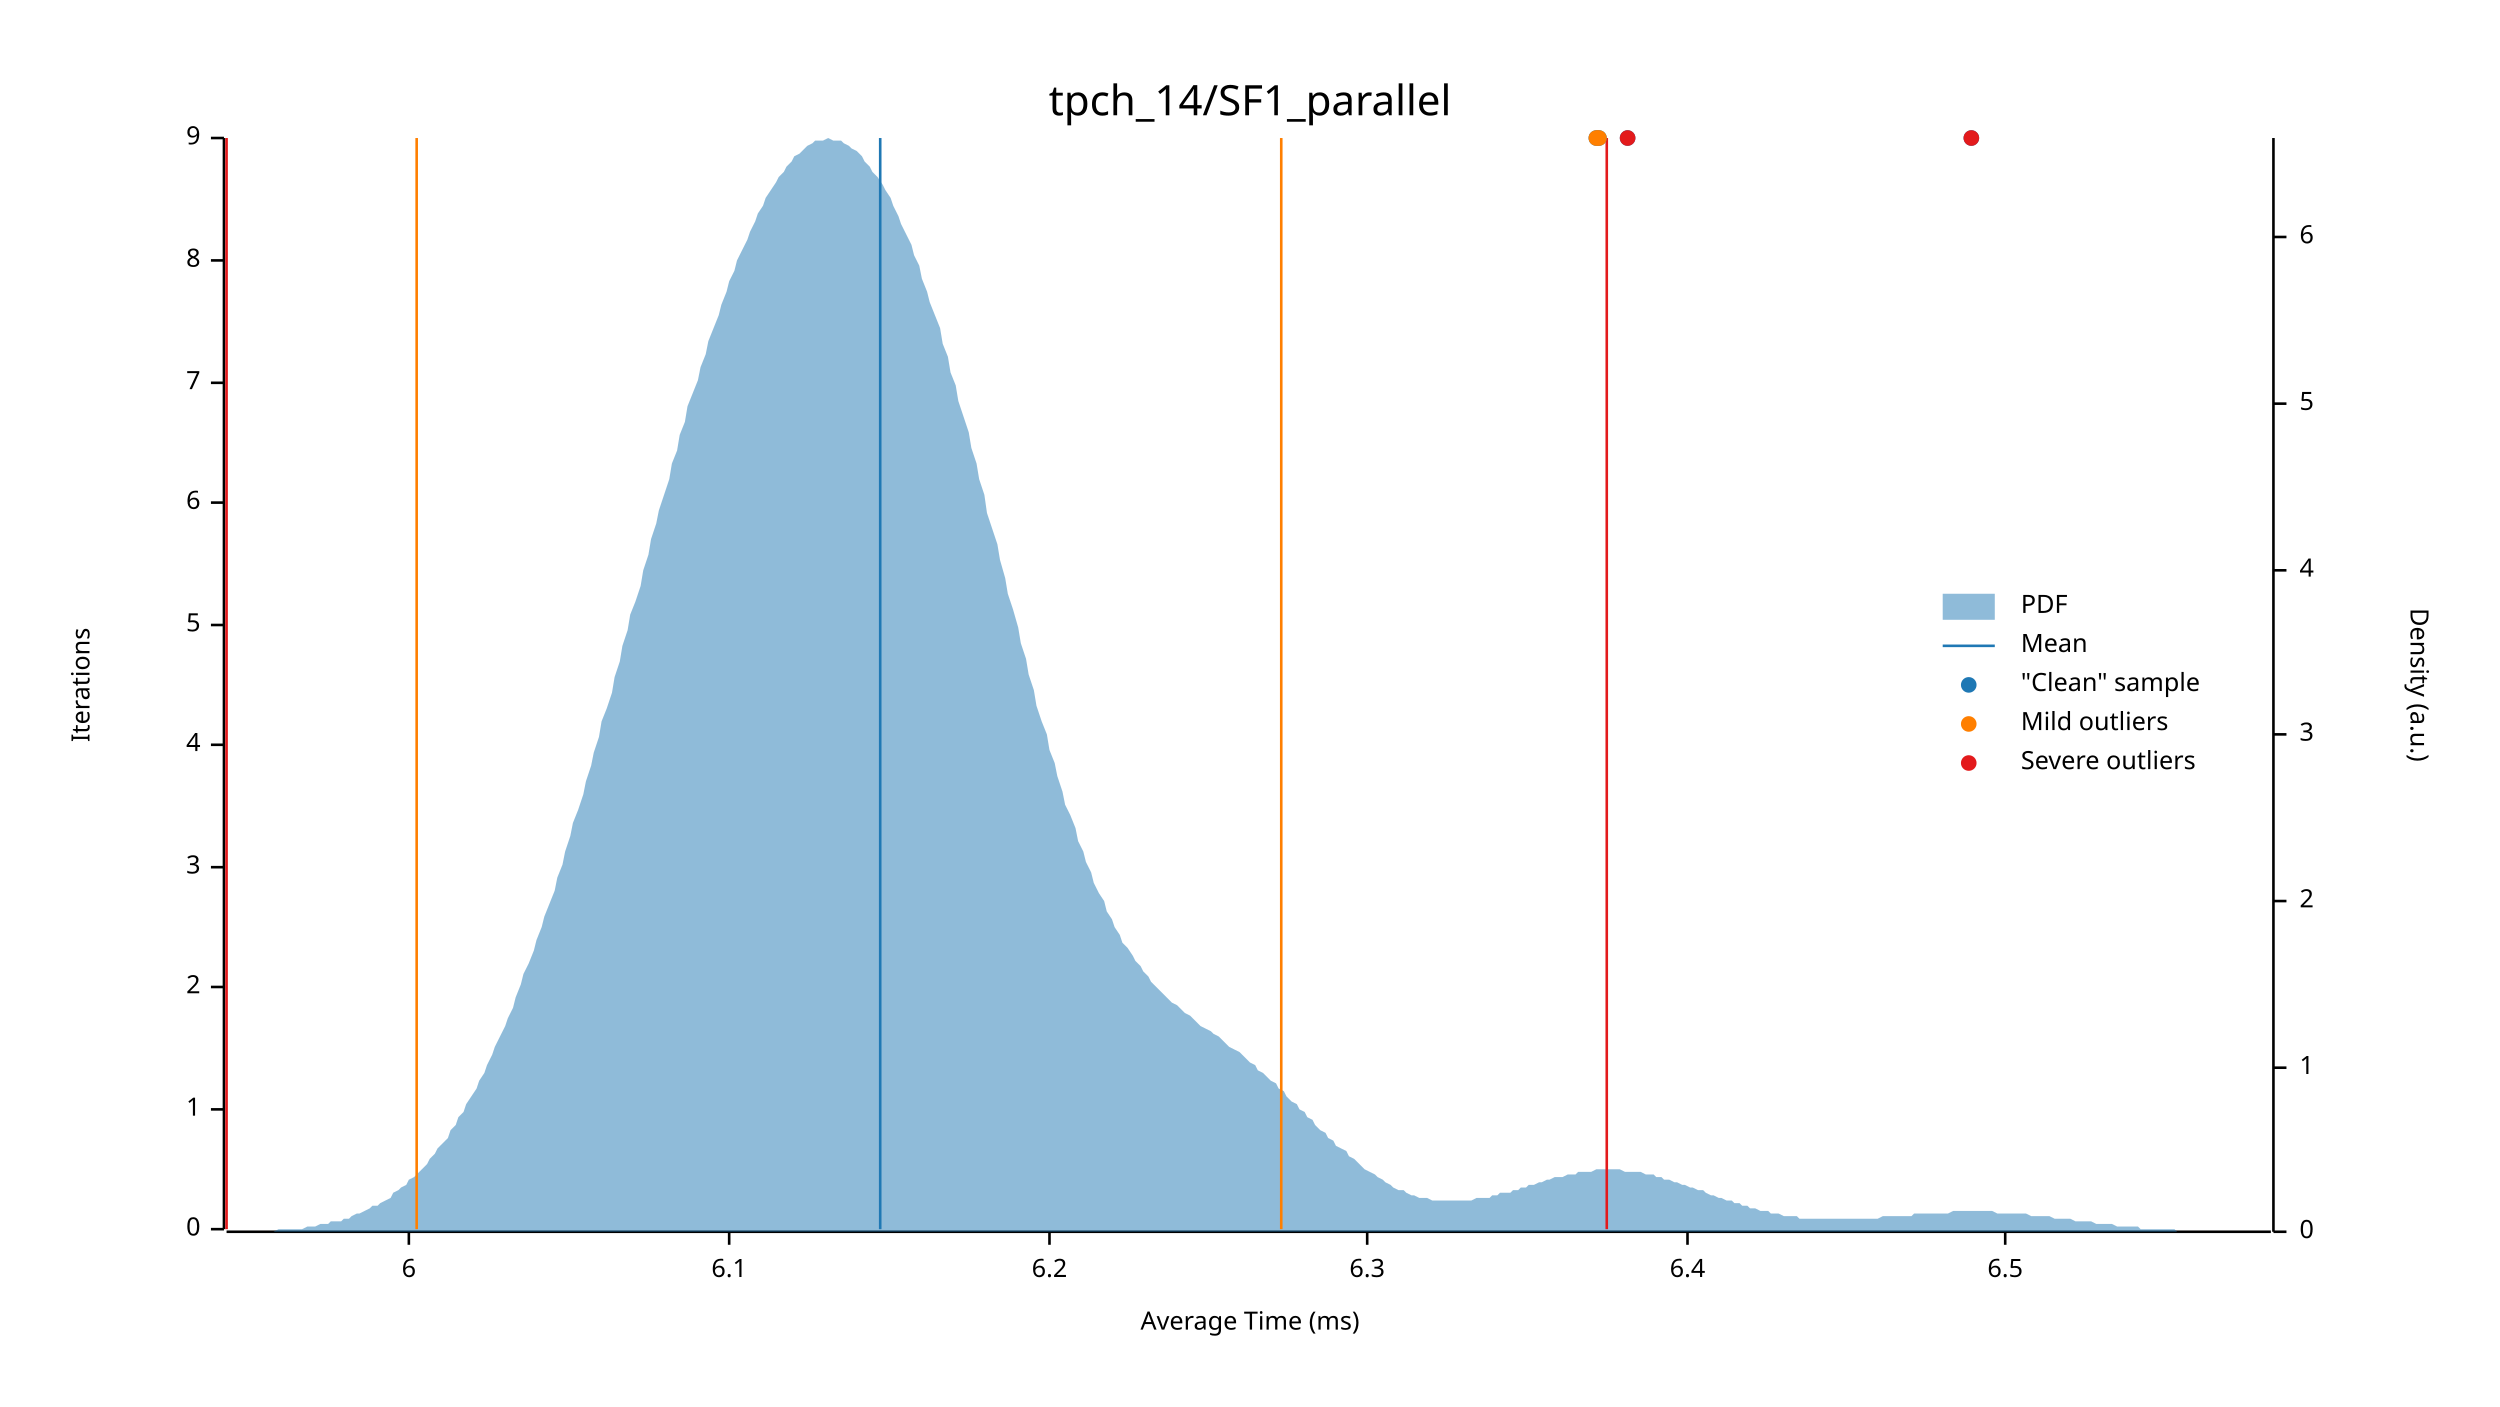
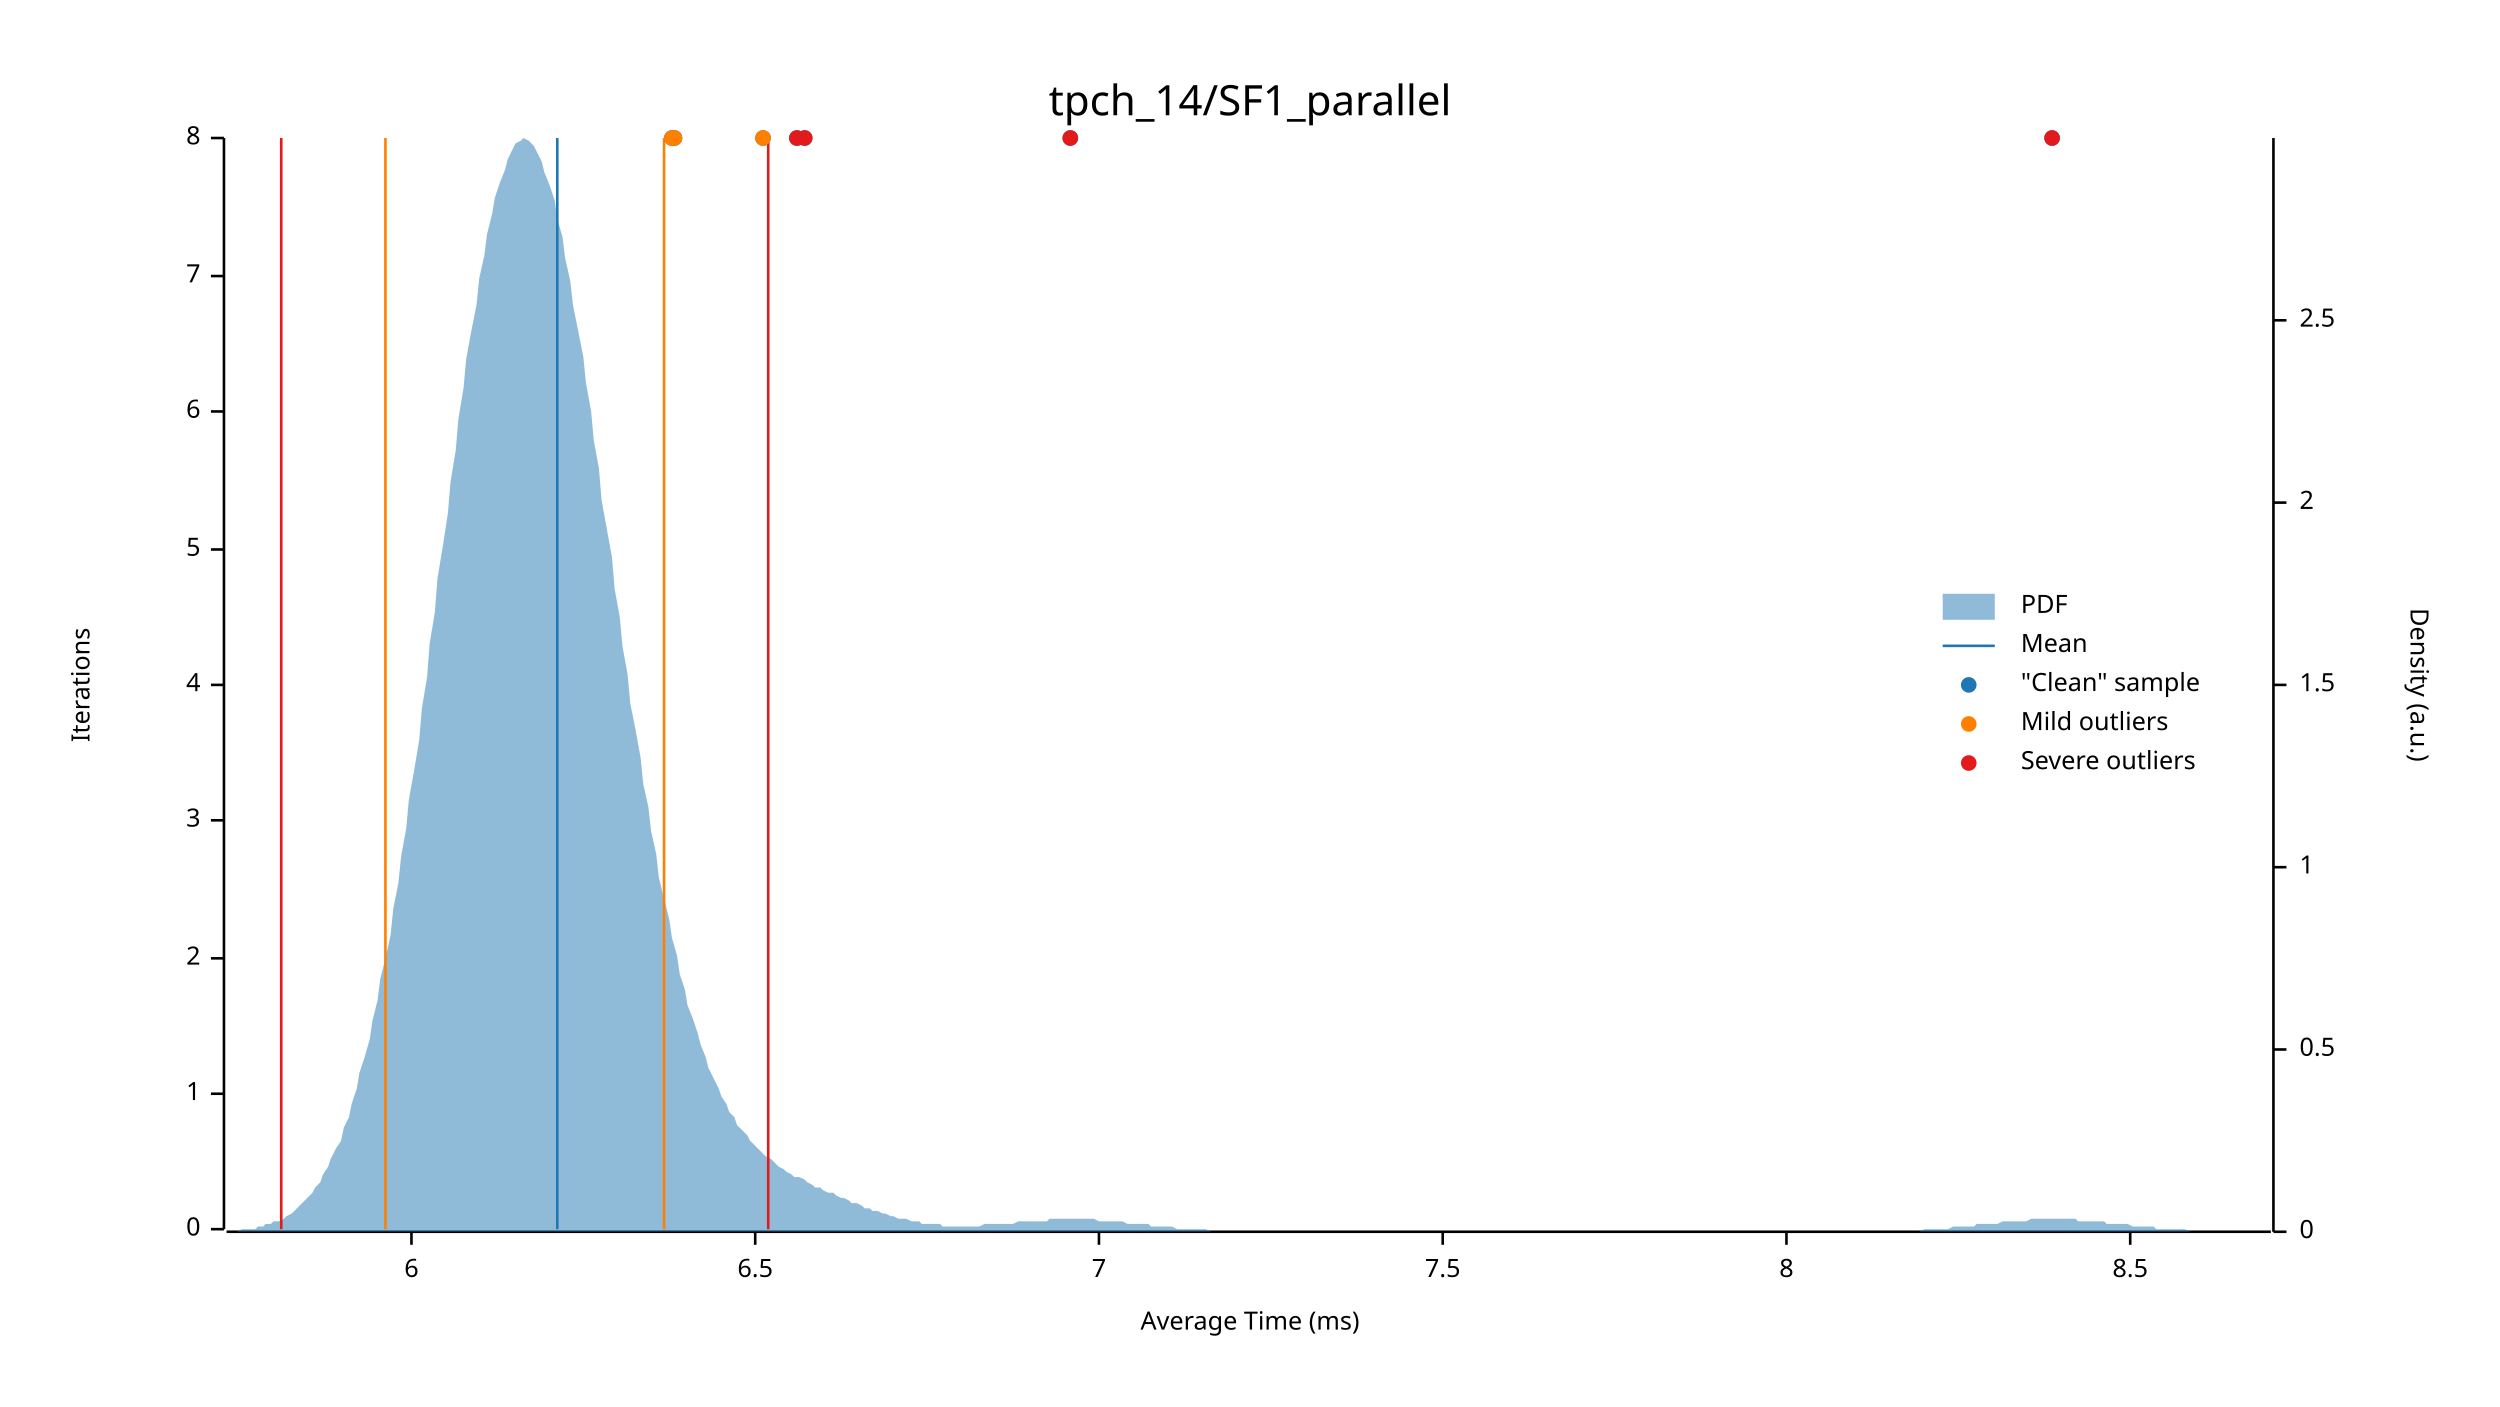
<svg xmlns="http://www.w3.org/2000/svg" width="960" height="540" viewBox="0 0 960 540">
  <text x="480" y="32" dy="0.76em" text-anchor="middle" font-family="sans-serif" font-size="16.129" opacity="1" fill="#000000">
tpch_14/SF1_parallel
</text>
  <text x="27" y="263" dy="0.76em" text-anchor="middle" font-family="sans-serif" font-size="9.677" opacity="1" fill="#000000" transform="rotate(270, 27, 263)">
Iterations
</text>
  <text x="480" y="513" dy="-0.5ex" text-anchor="middle" font-family="sans-serif" font-size="9.677" opacity="1" fill="#000000">
Average Time (ms)
</text>
  <polyline fill="none" opacity="1" stroke="#000000" stroke-width="1" points="86,53 86,472 " />
  <text x="77" y="472" dy="0.5ex" text-anchor="end" font-family="sans-serif" font-size="9.677" opacity="1" fill="#000000">
0
</text>
  <polyline fill="none" opacity="1" stroke="#000000" stroke-width="1" points="81,472 86,472 " />
-   <text x="77" y="426" dy="0.5ex" text-anchor="end" font-family="sans-serif" font-size="9.677" opacity="1" fill="#000000">
+   <text x="77" y="420" dy="0.5ex" text-anchor="end" font-family="sans-serif" font-size="9.677" opacity="1" fill="#000000">
1
</text>
-   <polyline fill="none" opacity="1" stroke="#000000" stroke-width="1" points="81,426 86,426 " />
-   <text x="77" y="379" dy="0.5ex" text-anchor="end" font-family="sans-serif" font-size="9.677" opacity="1" fill="#000000">
+   <polyline fill="none" opacity="1" stroke="#000000" stroke-width="1" points="81,420 86,420 " />
+   <text x="77" y="368" dy="0.5ex" text-anchor="end" font-family="sans-serif" font-size="9.677" opacity="1" fill="#000000">
2
</text>
-   <polyline fill="none" opacity="1" stroke="#000000" stroke-width="1" points="81,379 86,379 " />
-   <text x="77" y="333" dy="0.5ex" text-anchor="end" font-family="sans-serif" font-size="9.677" opacity="1" fill="#000000">
+   <polyline fill="none" opacity="1" stroke="#000000" stroke-width="1" points="81,368 86,368 " />
+   <text x="77" y="315" dy="0.5ex" text-anchor="end" font-family="sans-serif" font-size="9.677" opacity="1" fill="#000000">
3
</text>
-   <polyline fill="none" opacity="1" stroke="#000000" stroke-width="1" points="81,333 86,333 " />
-   <text x="77" y="286" dy="0.5ex" text-anchor="end" font-family="sans-serif" font-size="9.677" opacity="1" fill="#000000">
+   <polyline fill="none" opacity="1" stroke="#000000" stroke-width="1" points="81,315 86,315 " />
+   <text x="77" y="263" dy="0.5ex" text-anchor="end" font-family="sans-serif" font-size="9.677" opacity="1" fill="#000000">
4
</text>
-   <polyline fill="none" opacity="1" stroke="#000000" stroke-width="1" points="81,286 86,286 " />
-   <text x="77" y="240" dy="0.5ex" text-anchor="end" font-family="sans-serif" font-size="9.677" opacity="1" fill="#000000">
+   <polyline fill="none" opacity="1" stroke="#000000" stroke-width="1" points="81,263 86,263 " />
+   <text x="77" y="211" dy="0.5ex" text-anchor="end" font-family="sans-serif" font-size="9.677" opacity="1" fill="#000000">
5
</text>
-   <polyline fill="none" opacity="1" stroke="#000000" stroke-width="1" points="81,240 86,240 " />
-   <text x="77" y="193" dy="0.5ex" text-anchor="end" font-family="sans-serif" font-size="9.677" opacity="1" fill="#000000">
+   <polyline fill="none" opacity="1" stroke="#000000" stroke-width="1" points="81,211 86,211 " />
+   <text x="77" y="158" dy="0.5ex" text-anchor="end" font-family="sans-serif" font-size="9.677" opacity="1" fill="#000000">
6
</text>
-   <polyline fill="none" opacity="1" stroke="#000000" stroke-width="1" points="81,193 86,193 " />
-   <text x="77" y="147" dy="0.5ex" text-anchor="end" font-family="sans-serif" font-size="9.677" opacity="1" fill="#000000">
+   <polyline fill="none" opacity="1" stroke="#000000" stroke-width="1" points="81,158 86,158 " />
+   <text x="77" y="106" dy="0.5ex" text-anchor="end" font-family="sans-serif" font-size="9.677" opacity="1" fill="#000000">
7
</text>
-   <polyline fill="none" opacity="1" stroke="#000000" stroke-width="1" points="81,147 86,147 " />
-   <text x="77" y="100" dy="0.5ex" text-anchor="end" font-family="sans-serif" font-size="9.677" opacity="1" fill="#000000">
+   <polyline fill="none" opacity="1" stroke="#000000" stroke-width="1" points="81,106 86,106 " />
+   <text x="77" y="53" dy="0.5ex" text-anchor="end" font-family="sans-serif" font-size="9.677" opacity="1" fill="#000000">
8
- </text>
-   <polyline fill="none" opacity="1" stroke="#000000" stroke-width="1" points="81,100 86,100 " />
-   <text x="77" y="53" dy="0.5ex" text-anchor="end" font-family="sans-serif" font-size="9.677" opacity="1" fill="#000000">
- 9
</text>
  <polyline fill="none" opacity="1" stroke="#000000" stroke-width="1" points="81,53 86,53 " />
  <polyline fill="none" opacity="1" stroke="#000000" stroke-width="1" points="87,473 872,473 " />
-   <text x="157" y="483" dy="0.76em" text-anchor="middle" font-family="sans-serif" font-size="9.677" opacity="1" fill="#000000">
+   <text x="158" y="483" dy="0.76em" text-anchor="middle" font-family="sans-serif" font-size="9.677" opacity="1" fill="#000000">
6
</text>
-   <polyline fill="none" opacity="1" stroke="#000000" stroke-width="1" points="157,473 157,478 " />
-   <text x="280" y="483" dy="0.76em" text-anchor="middle" font-family="sans-serif" font-size="9.677" opacity="1" fill="#000000">
- 6.1
- </text>
-   <polyline fill="none" opacity="1" stroke="#000000" stroke-width="1" points="280,473 280,478 " />
-   <text x="403" y="483" dy="0.76em" text-anchor="middle" font-family="sans-serif" font-size="9.677" opacity="1" fill="#000000">
- 6.2
- </text>
-   <polyline fill="none" opacity="1" stroke="#000000" stroke-width="1" points="403,473 403,478 " />
-   <text x="525" y="483" dy="0.76em" text-anchor="middle" font-family="sans-serif" font-size="9.677" opacity="1" fill="#000000">
- 6.3
- </text>
-   <polyline fill="none" opacity="1" stroke="#000000" stroke-width="1" points="525,473 525,478 " />
-   <text x="648" y="483" dy="0.76em" text-anchor="middle" font-family="sans-serif" font-size="9.677" opacity="1" fill="#000000">
- 6.4
- </text>
-   <polyline fill="none" opacity="1" stroke="#000000" stroke-width="1" points="648,473 648,478 " />
-   <text x="770" y="483" dy="0.76em" text-anchor="middle" font-family="sans-serif" font-size="9.677" opacity="1" fill="#000000">
+   <polyline fill="none" opacity="1" stroke="#000000" stroke-width="1" points="158,473 158,478 " />
+   <text x="290" y="483" dy="0.76em" text-anchor="middle" font-family="sans-serif" font-size="9.677" opacity="1" fill="#000000">
6.5
</text>
-   <polyline fill="none" opacity="1" stroke="#000000" stroke-width="1" points="770,473 770,478 " />
+   <polyline fill="none" opacity="1" stroke="#000000" stroke-width="1" points="290,473 290,478 " />
+   <text x="422" y="483" dy="0.76em" text-anchor="middle" font-family="sans-serif" font-size="9.677" opacity="1" fill="#000000">
+ 7
+ </text>
+   <polyline fill="none" opacity="1" stroke="#000000" stroke-width="1" points="422,473 422,478 " />
+   <text x="554" y="483" dy="0.76em" text-anchor="middle" font-family="sans-serif" font-size="9.677" opacity="1" fill="#000000">
+ 7.5
+ </text>
+   <polyline fill="none" opacity="1" stroke="#000000" stroke-width="1" points="554,473 554,478 " />
+   <text x="686" y="483" dy="0.76em" text-anchor="middle" font-family="sans-serif" font-size="9.677" opacity="1" fill="#000000">
+ 8
+ </text>
+   <polyline fill="none" opacity="1" stroke="#000000" stroke-width="1" points="686,473 686,478 " />
+   <text x="818" y="483" dy="0.76em" text-anchor="middle" font-family="sans-serif" font-size="9.677" opacity="1" fill="#000000">
+ 8.5
+ </text>
+   <polyline fill="none" opacity="1" stroke="#000000" stroke-width="1" points="818,473 818,478 " />
  <text x="933" y="263" dy="0.76em" text-anchor="middle" font-family="sans-serif" font-size="9.677" opacity="1" fill="#000000" transform="rotate(90, 933, 263)">
Density (a.u.)
</text>
  <polyline fill="none" opacity="1" stroke="#000000" stroke-width="1" points="873,53 873,473 " />
  <text x="883" y="473" dy="0.5ex" text-anchor="start" font-family="sans-serif" font-size="9.677" opacity="1" fill="#000000">
0
</text>
  <polyline fill="none" opacity="1" stroke="#000000" stroke-width="1" points="873,473 878,473 " />
-   <text x="883" y="410" dy="0.5ex" text-anchor="start" font-family="sans-serif" font-size="9.677" opacity="1" fill="#000000">
+   <text x="883" y="403" dy="0.5ex" text-anchor="start" font-family="sans-serif" font-size="9.677" opacity="1" fill="#000000">
+ 0.5
+ </text>
+   <polyline fill="none" opacity="1" stroke="#000000" stroke-width="1" points="873,403 878,403 " />
+   <text x="883" y="333" dy="0.5ex" text-anchor="start" font-family="sans-serif" font-size="9.677" opacity="1" fill="#000000">
1
</text>
-   <polyline fill="none" opacity="1" stroke="#000000" stroke-width="1" points="873,410 878,410 " />
-   <text x="883" y="346" dy="0.5ex" text-anchor="start" font-family="sans-serif" font-size="9.677" opacity="1" fill="#000000">
+   <polyline fill="none" opacity="1" stroke="#000000" stroke-width="1" points="873,333 878,333 " />
+   <text x="883" y="263" dy="0.5ex" text-anchor="start" font-family="sans-serif" font-size="9.677" opacity="1" fill="#000000">
+ 1.5
+ </text>
+   <polyline fill="none" opacity="1" stroke="#000000" stroke-width="1" points="873,263 878,263 " />
+   <text x="883" y="193" dy="0.5ex" text-anchor="start" font-family="sans-serif" font-size="9.677" opacity="1" fill="#000000">
2
</text>
-   <polyline fill="none" opacity="1" stroke="#000000" stroke-width="1" points="873,346 878,346 " />
-   <text x="883" y="282" dy="0.5ex" text-anchor="start" font-family="sans-serif" font-size="9.677" opacity="1" fill="#000000">
- 3
+   <polyline fill="none" opacity="1" stroke="#000000" stroke-width="1" points="873,193 878,193 " />
+   <text x="883" y="123" dy="0.5ex" text-anchor="start" font-family="sans-serif" font-size="9.677" opacity="1" fill="#000000">
+ 2.5
</text>
-   <polyline fill="none" opacity="1" stroke="#000000" stroke-width="1" points="873,282 878,282 " />
-   <text x="883" y="219" dy="0.5ex" text-anchor="start" font-family="sans-serif" font-size="9.677" opacity="1" fill="#000000">
- 4
- </text>
-   <polyline fill="none" opacity="1" stroke="#000000" stroke-width="1" points="873,219 878,219 " />
-   <text x="883" y="155" dy="0.5ex" text-anchor="start" font-family="sans-serif" font-size="9.677" opacity="1" fill="#000000">
- 5
- </text>
-   <polyline fill="none" opacity="1" stroke="#000000" stroke-width="1" points="873,155 878,155 " />
-   <text x="883" y="91" dy="0.5ex" text-anchor="start" font-family="sans-serif" font-size="9.677" opacity="1" fill="#000000">
- 6
- </text>
-   <polyline fill="none" opacity="1" stroke="#000000" stroke-width="1" points="873,91 878,91 " />
-   <polygon opacity="0.5" fill="#1F78B4" points="87,473 88,473 90,473 91,473 93,473 94,473 96,473 98,473 99,473 101,473 102,473 104,473 105,473 107,472 109,472 110,472 112,472 113,472 115,472 116,472 118,471 120,471 121,471 123,470 124,470 126,470 127,469 129,469 131,469 132,468 134,468 135,467 137,466 138,466 140,465 142,464 143,463 145,463 146,462 148,461 150,460 151,458 153,457 154,456 156,455 157,453 159,452 161,450 162,449 164,447 165,445 167,443 168,441 170,439 172,437 173,434 175,432 176,429 178,427 179,424 181,421 183,418 184,415 186,412 187,409 189,405 190,402 192,398 194,394 195,391 197,387 198,383 200,378 201,374 203,370 205,365 206,361 208,356 209,352 211,347 213,342 214,337 216,332 217,327 219,321 220,316 222,311 224,305 225,300 227,294 228,289 230,283 231,277 233,272 235,266 236,260 238,254 239,248 241,242 242,236 244,231 246,225 247,219 249,213 250,207 252,201 253,196 255,190 257,184 258,178 260,173 261,167 263,162 264,156 266,151 268,146 269,141 271,136 272,131 274,126 276,121 277,117 279,112 280,108 282,104 283,100 285,96 287,92 288,89 290,85 291,82 293,79 294,76 296,73 298,70 299,68 301,66 302,64 304,62 305,60 307,59 309,57 310,56 312,55 313,54 315,54 316,54 318,53 320,54 321,54 323,54 324,55 326,56 327,57 329,58 331,60 332,62 334,64 335,66 337,68 339,71 340,73 342,76 343,79 345,83 346,86 348,90 350,94 351,98 353,102 354,107 356,112 357,116 359,121 361,126 362,132 364,137 365,143 367,148 368,154 370,160 372,166 373,172 375,178 376,184 378,190 379,197 381,203 383,209 384,215 386,222 387,228 389,234 391,241 392,247 394,253 395,259 397,265 398,271 400,277 402,282 403,288 405,293 406,298 408,304 409,309 411,313 413,318 414,323 416,327 417,331 419,335 420,339 422,343 424,346 425,350 427,353 428,356 430,359 431,362 433,364 435,367 436,369 438,371 439,373 441,375 442,377 444,379 446,381 447,382 449,384 450,385 452,386 454,388 455,389 457,390 458,391 460,393 461,394 463,395 465,396 466,397 468,398 469,399 471,401 472,402 474,403 476,404 477,405 479,407 480,408 482,409 483,411 485,412 487,414 488,415 490,416 491,418 493,419 494,421 496,423 498,424 499,426 501,427 502,429 504,430 505,432 507,434 509,435 510,437 512,438 513,440 515,441 517,442 518,444 520,445 521,446 523,448 524,449 526,450 528,451 529,452 531,453 532,454 534,455 535,456 537,457 539,457 540,458 542,459 543,459 545,460 546,460 548,460 550,461 551,461 553,461 554,461 556,461 557,461 559,461 561,461 562,461 564,461 565,461 567,460 568,460 570,460 572,460 573,459 575,459 576,458 578,458 580,458 581,457 583,457 584,456 586,456 587,455 589,455 591,454 592,454 594,453 595,453 597,452 598,452 600,452 602,451 603,451 605,451 606,450 608,450 609,450 611,450 613,449 614,449 616,449 617,449 619,449 620,449 622,449 624,450 625,450 627,450 628,450 630,450 632,451 633,451 635,451 636,452 638,452 639,453 641,453 643,454 644,454 646,455 647,455 649,456 650,456 652,457 654,457 655,458 657,459 658,459 660,460 661,460 663,461 665,461 666,462 668,462 669,463 671,463 672,464 674,464 676,465 677,465 679,465 680,466 682,466 683,466 685,467 687,467 688,467 690,467 691,468 693,468 695,468 696,468 698,468 699,468 701,468 702,468 704,468 706,468 707,468 709,468 710,468 712,468 713,468 715,468 717,468 718,468 720,468 721,468 723,467 724,467 726,467 728,467 729,467 731,467 732,467 734,467 735,466 737,466 739,466 740,466 742,466 743,466 745,466 746,466 748,466 750,465 751,465 753,465 754,465 756,465 758,465 759,465 761,465 762,465 764,465 765,465 767,466 769,466 770,466 772,466 773,466 775,466 776,466 778,466 780,467 781,467 783,467 784,467 786,467 787,467 789,468 791,468 792,468 794,468 795,468 797,469 798,469 800,469 802,469 803,469 805,470 806,470 808,470 809,470 811,470 813,471 814,471 816,471 817,471 819,471 821,471 822,472 824,472 825,472 827,472 828,472 830,472 832,472 833,472 835,472 836,473 838,473 839,473 841,473 843,473 844,473 846,473 847,473 849,473 850,473 852,473 854,473 855,473 857,473 858,473 860,473 861,473 863,473 865,473 866,473 868,473 869,473 871,473 873,473 873,473 87,473 " />
-   <polyline fill="none" opacity="1" stroke="#1F78B4" stroke-width="1" points="338,472 338,53 " />
-   <polyline fill="none" opacity="1" stroke="#FF7F00" stroke-width="1" points="160,472 160,53 " />
-   <polyline fill="none" opacity="1" stroke="#FF7F00" stroke-width="1" points="492,472 492,53 " />
-   <polyline fill="none" opacity="1" stroke="#E31A1C" stroke-width="1" points="87,472 87,53 " />
-   <polyline fill="none" opacity="1" stroke="#E31A1C" stroke-width="1" points="617,472 617,53 " />
-   <circle cx="625" cy="53" r="3" opacity="1" fill="#1F78B4" stroke="none" stroke-width="1" />
-   <circle cx="757" cy="53" r="3" opacity="1" fill="#1F78B4" stroke="none" stroke-width="1" />
-   <circle cx="614" cy="53" r="3" opacity="1" fill="#1F78B4" stroke="none" stroke-width="1" />
-   <circle cx="613" cy="53" r="3" opacity="1" fill="#1F78B4" stroke="none" stroke-width="1" />
-   <circle cx="614" cy="53" r="3" opacity="1" fill="#FF7F00" stroke="none" stroke-width="1" />
-   <circle cx="613" cy="53" r="3" opacity="1" fill="#FF7F00" stroke="none" stroke-width="1" />
-   <circle cx="625" cy="53" r="3" opacity="1" fill="#E31A1C" stroke="none" stroke-width="1" />
-   <circle cx="757" cy="53" r="3" opacity="1" fill="#E31A1C" stroke="none" stroke-width="1" />
+   <polyline fill="none" opacity="1" stroke="#000000" stroke-width="1" points="873,123 878,123 " />
+   <polygon opacity="0.5" fill="#1F78B4" points="87,473 88,473 90,473 91,473 93,472 94,472 96,472 98,472 99,471 101,471 102,470 104,470 105,469 107,469 109,468 110,467 112,466 113,465 115,463 116,462 118,460 120,458 121,456 123,454 124,451 126,448 127,445 129,441 131,438 132,433 134,429 135,424 137,418 138,412 140,406 142,399 143,392 145,384 146,376 148,368 150,359 151,349 153,339 154,329 156,318 157,307 159,296 161,284 162,272 164,260 165,247 167,235 168,222 170,210 172,197 173,185 175,173 176,161 178,149 179,138 181,127 183,117 184,107 186,98 187,90 189,82 190,76 192,70 194,65 195,61 197,57 198,55 200,54 201,53 203,54 205,56 206,58 208,62 209,66 211,71 213,77 214,84 216,91 217,99 219,108 220,117 222,127 224,137 225,147 227,158 228,169 230,180 231,192 233,203 235,214 236,226 238,237 239,248 241,259 242,270 244,280 246,291 247,301 249,310 250,319 252,328 253,337 255,345 257,353 258,360 260,367 261,374 263,380 264,386 266,391 268,397 269,401 271,406 272,410 274,414 276,418 277,421 279,424 280,427 282,429 283,432 285,434 287,436 288,438 290,440 291,441 293,443 294,444 296,445 298,447 299,448 301,449 302,450 304,451 305,452 307,452 309,453 310,454 312,455 313,456 315,456 316,457 318,458 320,458 321,459 323,460 324,460 326,461 327,462 329,462 331,463 332,464 334,464 335,465 337,465 339,466 340,466 342,467 343,467 345,468 346,468 348,468 350,469 351,469 353,469 354,470 356,470 357,470 359,470 361,470 362,471 364,471 365,471 367,471 368,471 370,471 372,471 373,471 375,471 376,471 378,470 379,470 381,470 383,470 384,470 386,470 387,470 389,470 391,469 392,469 394,469 395,469 397,469 398,469 400,469 402,469 403,468 405,468 406,468 408,468 409,468 411,468 413,468 414,468 416,468 417,468 419,468 420,468 422,469 424,469 425,469 427,469 428,469 430,469 431,469 433,470 435,470 436,470 438,470 439,470 441,470 442,471 444,471 446,471 447,471 449,471 450,471 452,472 454,472 455,472 457,472 458,472 460,472 461,472 463,472 465,473 466,473 468,473 469,473 471,473 472,473 474,473 476,473 477,473 479,473 480,473 482,473 483,473 485,473 487,473 488,473 490,473 491,473 493,473 494,473 496,473 498,473 499,473 501,473 502,473 504,473 505,473 507,473 509,473 510,473 512,473 513,473 515,473 517,473 518,473 520,473 521,473 523,473 524,473 526,473 528,473 529,473 531,473 532,473 534,473 535,473 537,473 539,473 540,473 542,473 543,473 545,473 546,473 548,473 550,473 551,473 553,473 554,473 556,473 557,473 559,473 561,473 562,473 564,473 565,473 567,473 568,473 570,473 572,473 573,473 575,473 576,473 578,473 580,473 581,473 583,473 584,473 586,473 587,473 589,473 591,473 592,473 594,473 595,473 597,473 598,473 600,473 602,473 603,473 605,473 606,473 608,473 609,473 611,473 613,473 614,473 616,473 617,473 619,473 620,473 622,473 624,473 625,473 627,473 628,473 630,473 632,473 633,473 635,473 636,473 638,473 639,473 641,473 643,473 644,473 646,473 647,473 649,473 650,473 652,473 654,473 655,473 657,473 658,473 660,473 661,473 663,473 665,473 666,473 668,473 669,473 671,473 672,473 674,473 676,473 677,473 679,473 680,473 682,473 683,473 685,473 687,473 688,473 690,473 691,473 693,473 695,473 696,473 698,473 699,473 701,473 702,473 704,473 706,473 707,473 709,473 710,473 712,473 713,473 715,473 717,473 718,473 720,473 721,473 723,473 724,473 726,473 728,473 729,473 731,473 732,473 734,473 735,473 737,473 739,472 740,472 742,472 743,472 745,472 746,472 748,472 750,471 751,471 753,471 754,471 756,471 758,471 759,470 761,470 762,470 764,470 765,470 767,470 769,469 770,469 772,469 773,469 775,469 776,469 778,469 780,468 781,468 783,468 784,468 786,468 787,468 789,468 791,468 792,468 794,468 795,468 797,468 798,469 800,469 802,469 803,469 805,469 806,469 808,469 809,470 811,470 813,470 814,470 816,470 817,470 819,471 821,471 822,471 824,471 825,471 827,471 828,472 830,472 832,472 833,472 835,472 836,472 838,472 839,472 841,473 843,473 844,473 846,473 847,473 849,473 850,473 852,473 854,473 855,473 857,473 858,473 860,473 861,473 863,473 865,473 866,473 868,473 869,473 871,473 873,473 873,473 87,473 " />
+   <polyline fill="none" opacity="1" stroke="#1F78B4" stroke-width="1" points="214,472 214,53 " />
+   <polyline fill="none" opacity="1" stroke="#FF7F00" stroke-width="1" points="148,472 148,53 " />
+   <polyline fill="none" opacity="1" stroke="#FF7F00" stroke-width="1" points="255,472 255,53 " />
+   <polyline fill="none" opacity="1" stroke="#E31A1C" stroke-width="1" points="108,472 108,53 " />
+   <polyline fill="none" opacity="1" stroke="#E31A1C" stroke-width="1" points="295,472 295,53 " />
+   <circle cx="259" cy="53" r="3" opacity="1" fill="#1F78B4" stroke="none" stroke-width="1" />
+   <circle cx="788" cy="53" r="3" opacity="1" fill="#1F78B4" stroke="none" stroke-width="1" />
+   <circle cx="306" cy="53" r="3" opacity="1" fill="#1F78B4" stroke="none" stroke-width="1" />
+   <circle cx="411" cy="53" r="3" opacity="1" fill="#1F78B4" stroke="none" stroke-width="1" />
+   <circle cx="258" cy="53" r="3" opacity="1" fill="#1F78B4" stroke="none" stroke-width="1" />
+   <circle cx="293" cy="53" r="3" opacity="1" fill="#1F78B4" stroke="none" stroke-width="1" />
+   <circle cx="309" cy="53" r="3" opacity="1" fill="#1F78B4" stroke="none" stroke-width="1" />
+   <circle cx="259" cy="53" r="3" opacity="1" fill="#FF7F00" stroke="none" stroke-width="1" />
+   <circle cx="258" cy="53" r="3" opacity="1" fill="#FF7F00" stroke="none" stroke-width="1" />
+   <circle cx="293" cy="53" r="3" opacity="1" fill="#FF7F00" stroke="none" stroke-width="1" />
+   <circle cx="788" cy="53" r="3" opacity="1" fill="#E31A1C" stroke="none" stroke-width="1" />
+   <circle cx="306" cy="53" r="3" opacity="1" fill="#E31A1C" stroke="none" stroke-width="1" />
+   <circle cx="411" cy="53" r="3" opacity="1" fill="#E31A1C" stroke="none" stroke-width="1" />
+   <circle cx="309" cy="53" r="3" opacity="1" fill="#E31A1C" stroke="none" stroke-width="1" />
  <text x="776" y="228" dy="0.76em" text-anchor="start" font-family="sans-serif" font-size="9.677" opacity="1" fill="#000000">
PDF
</text>
  <text x="776" y="243" dy="0.76em" text-anchor="start" font-family="sans-serif" font-size="9.677" opacity="1" fill="#000000">
Mean
</text>
  <text x="776" y="258" dy="0.76em" text-anchor="start" font-family="sans-serif" font-size="9.677" opacity="1" fill="#000000">
"Clean" sample
</text>
  <text x="776" y="273" dy="0.76em" text-anchor="start" font-family="sans-serif" font-size="9.677" opacity="1" fill="#000000">
Mild outliers
</text>
  <text x="776" y="288" dy="0.76em" text-anchor="start" font-family="sans-serif" font-size="9.677" opacity="1" fill="#000000">
Severe outliers
</text>
  <rect x="746" y="228" width="20" height="10" opacity="0.5" fill="#1F78B4" stroke="none" />
  <polyline fill="none" opacity="1" stroke="#1F78B4" stroke-width="1" points="746,248 766,248 " />
  <circle cx="756" cy="263" r="3" opacity="1" fill="#1F78B4" stroke="none" stroke-width="1" />
  <circle cx="756" cy="278" r="3" opacity="1" fill="#FF7F00" stroke="none" stroke-width="1" />
  <circle cx="756" cy="293" r="3" opacity="1" fill="#E31A1C" stroke="none" stroke-width="1" />
</svg>
